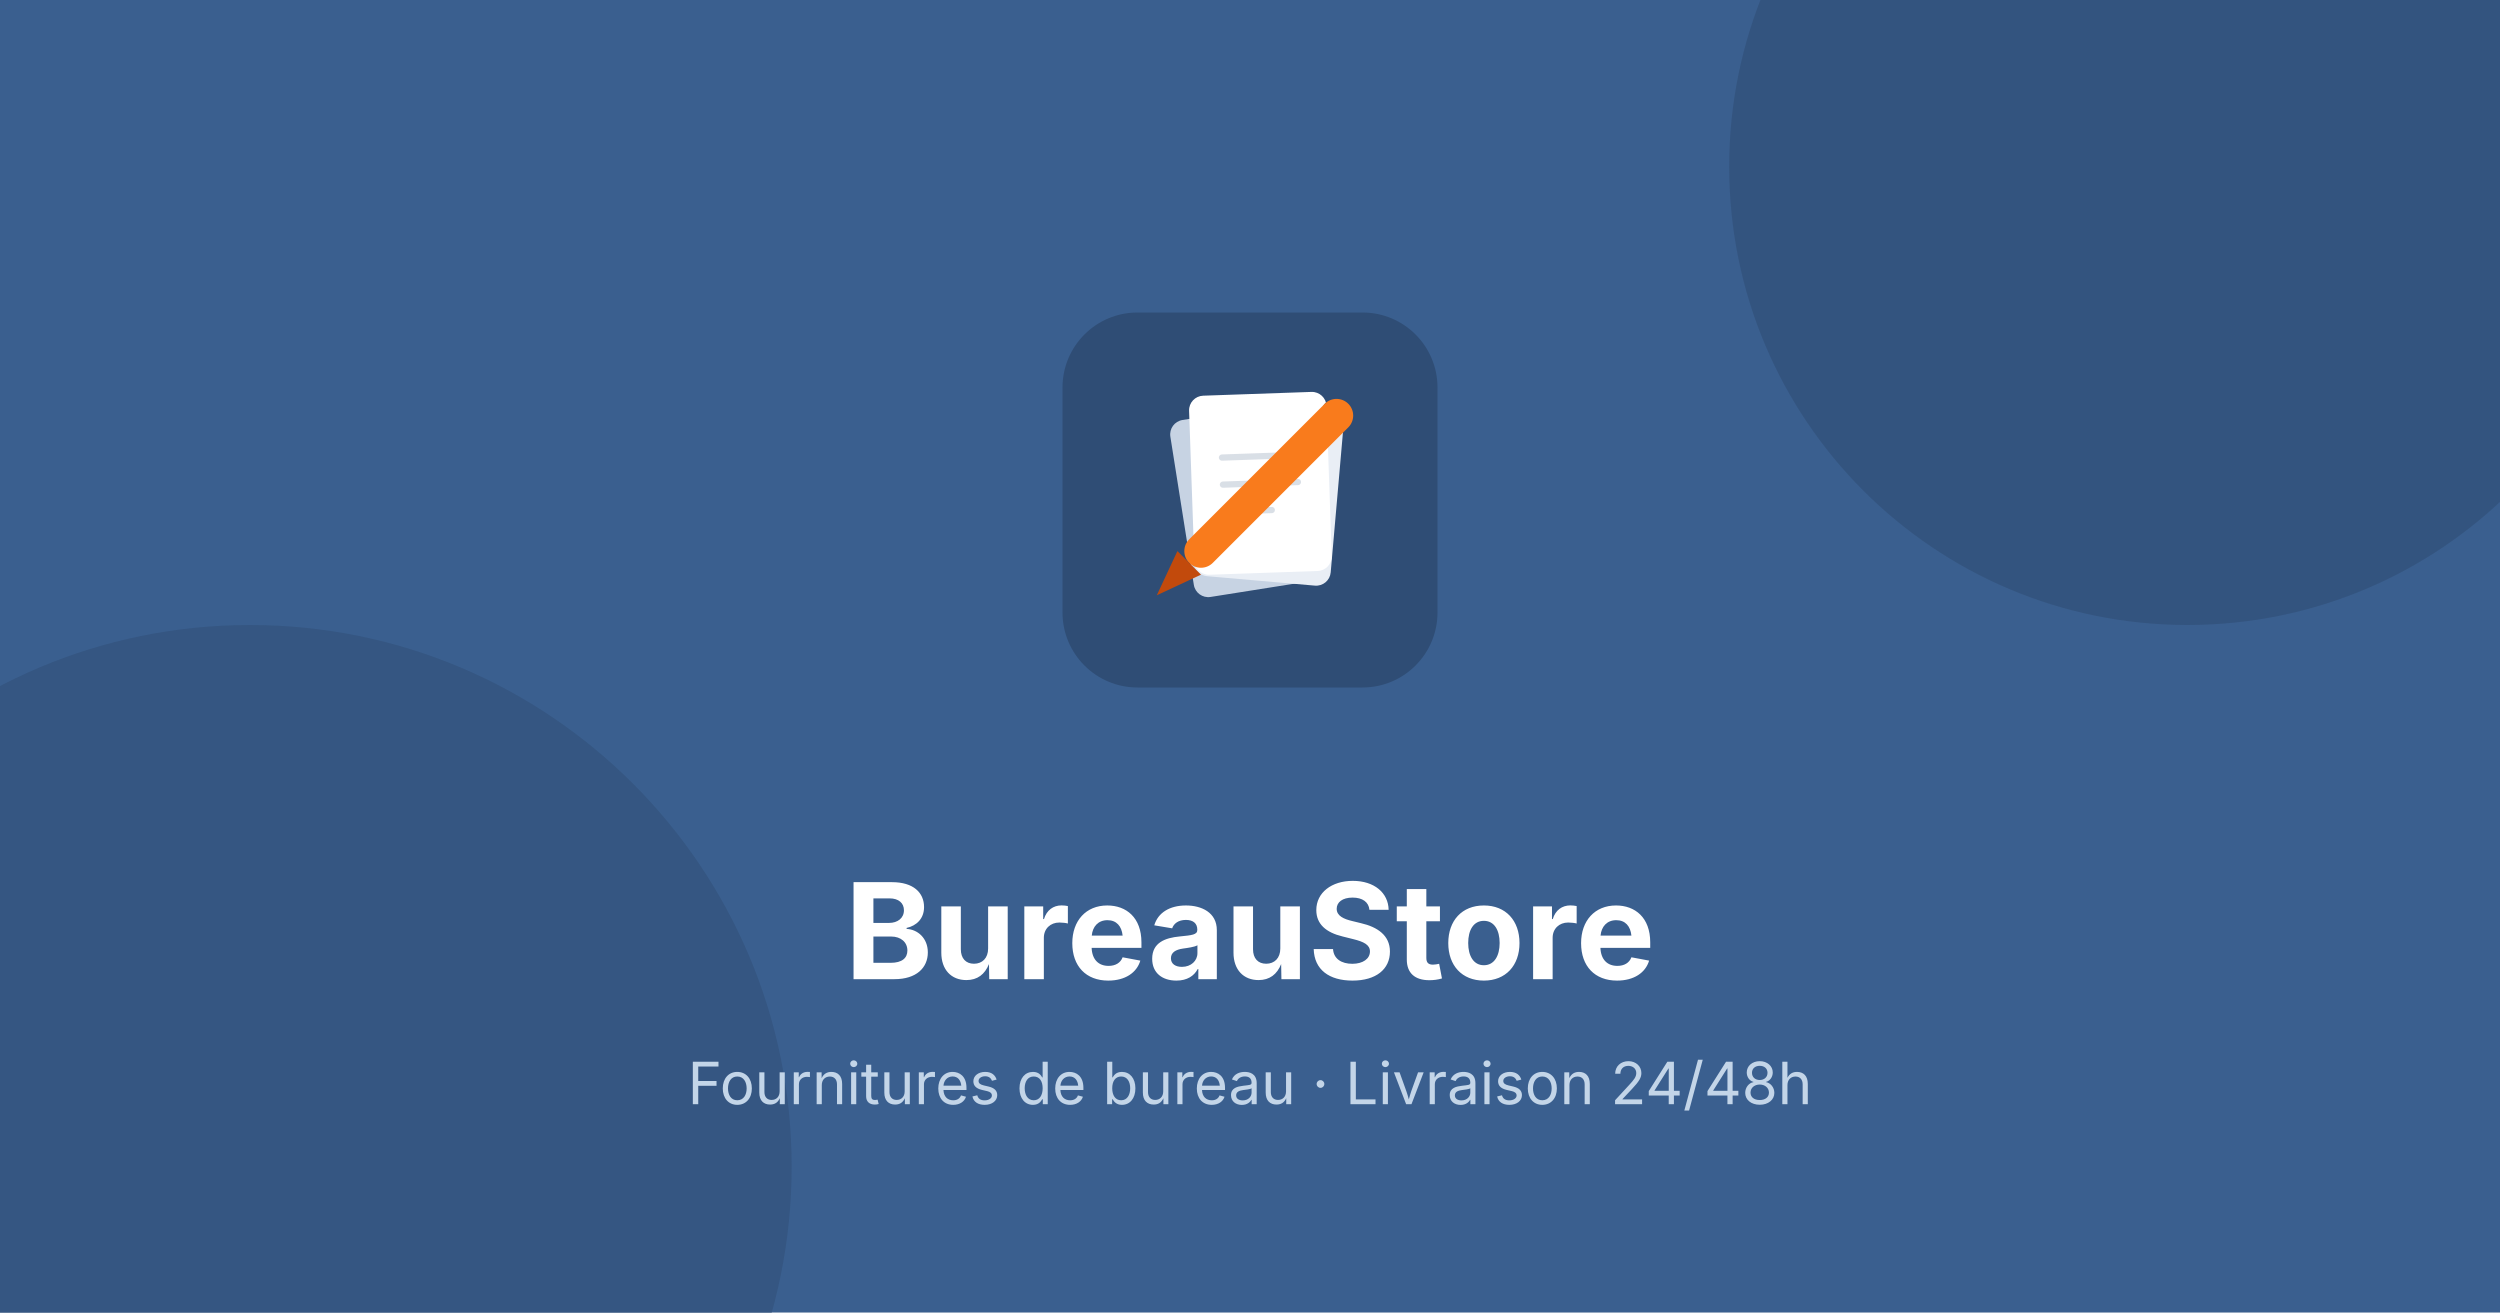
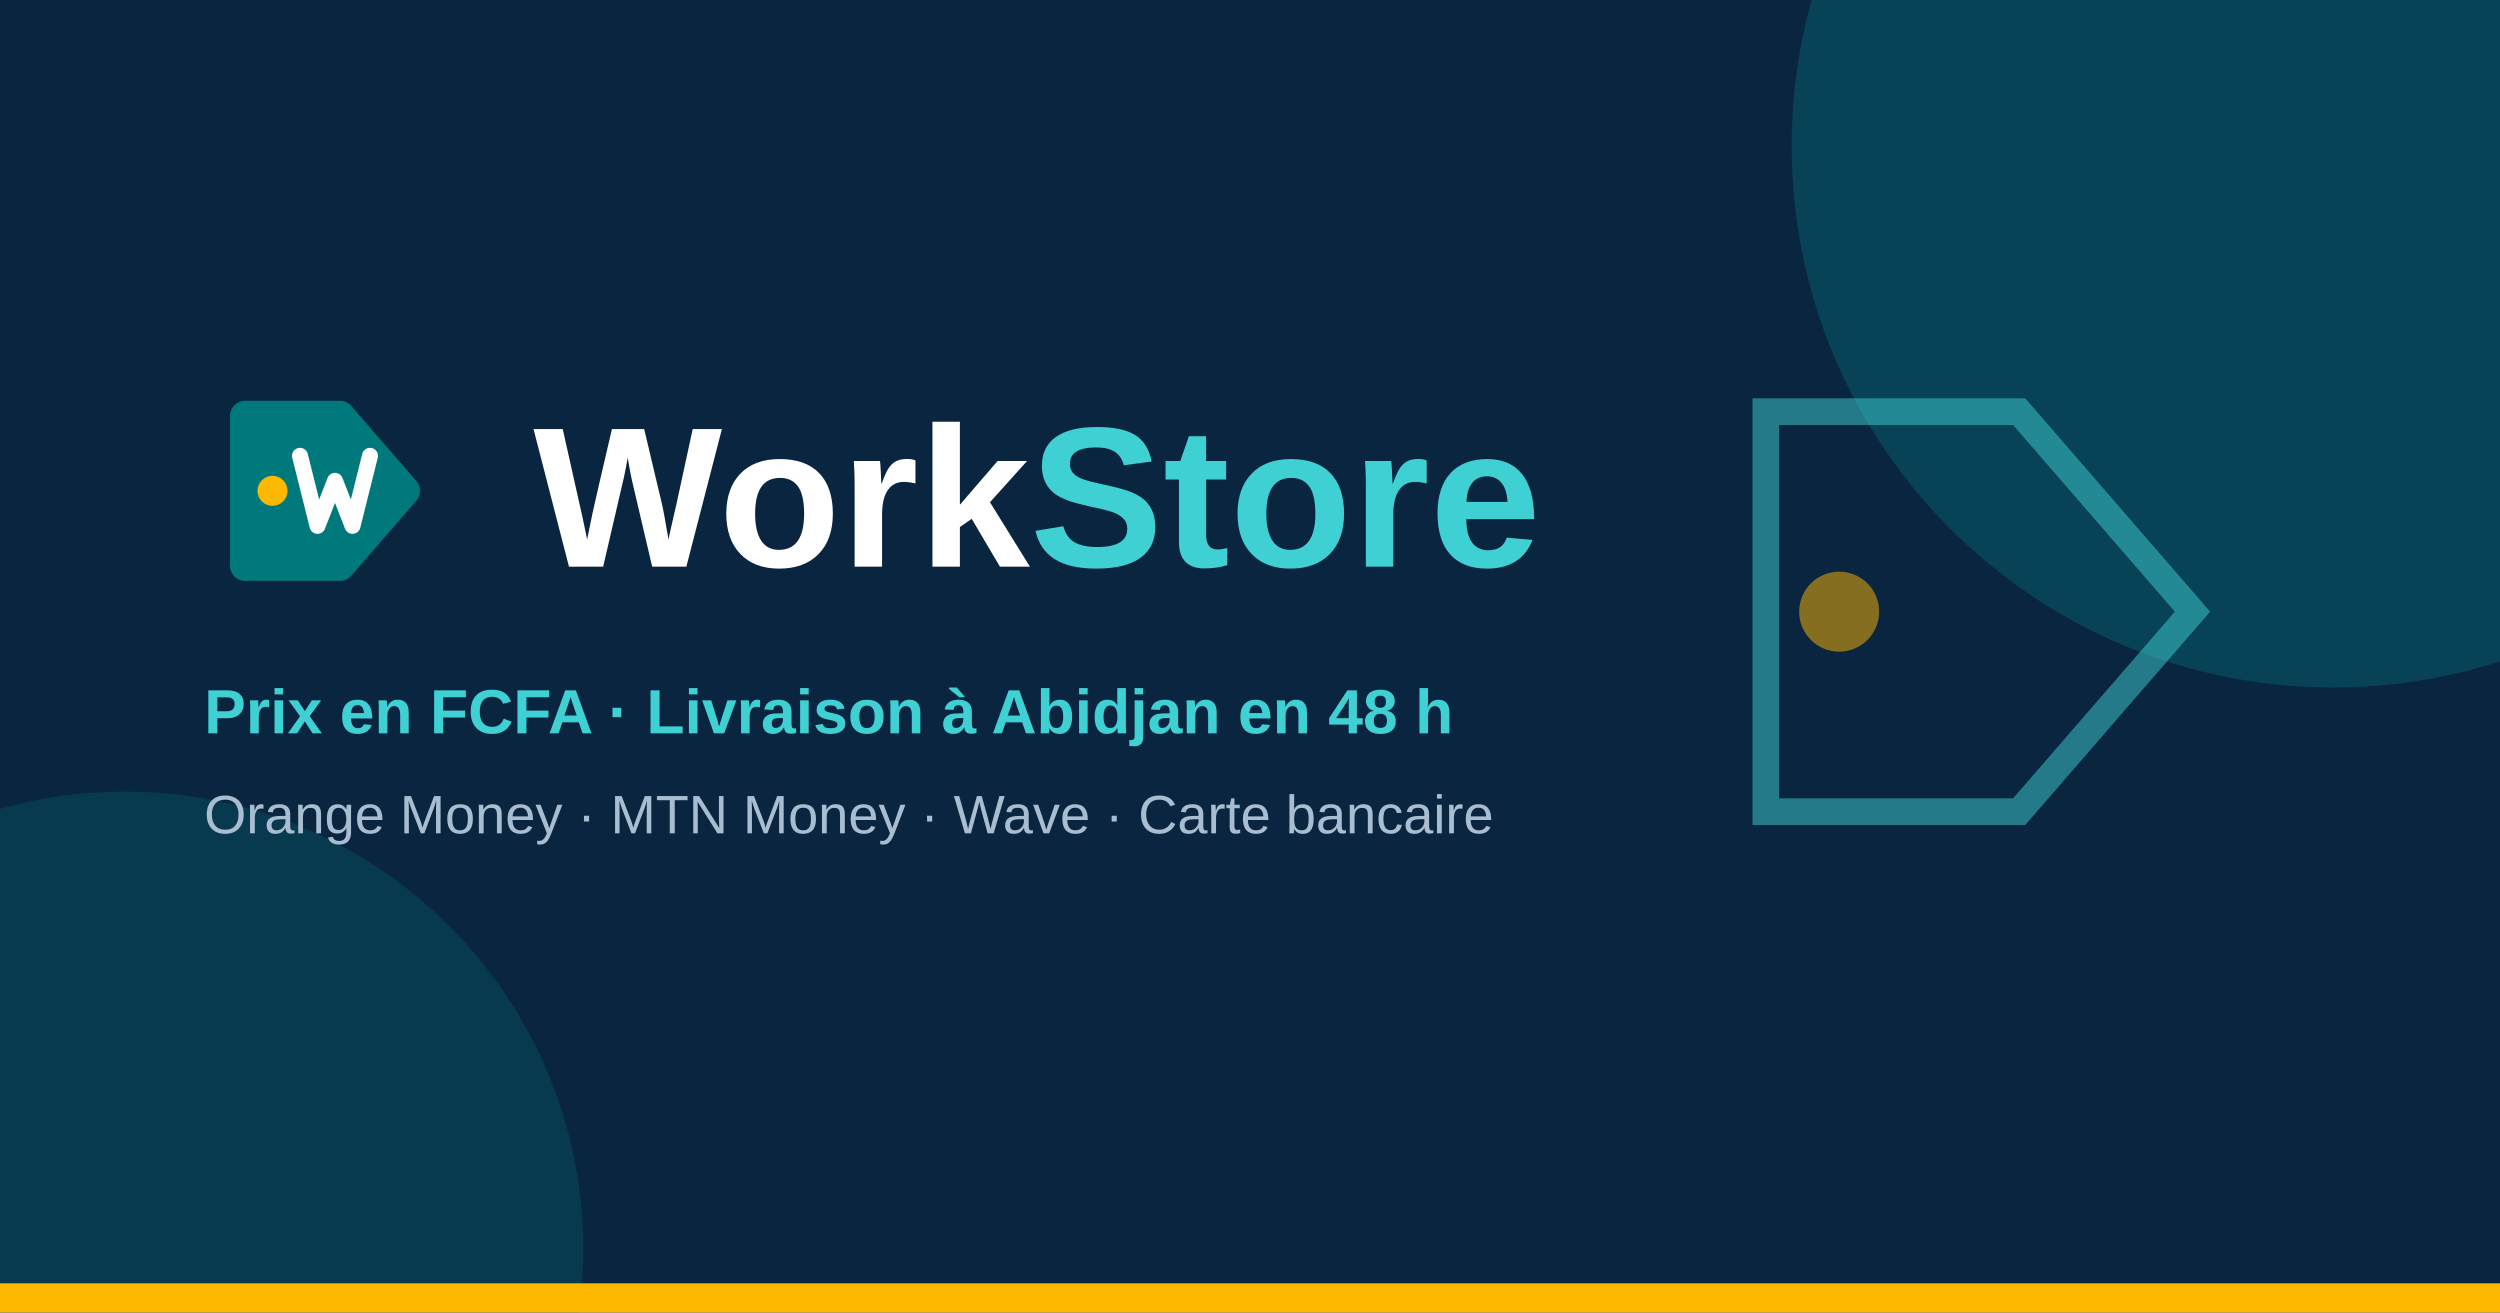
<svg xmlns="http://www.w3.org/2000/svg" width="1200" height="630" viewBox="0 0 1200 630" role="img">
-   <rect width="1200" height="630" fill="#3A5F8F" />
-   <circle cx="1050" cy="80" r="220" fill="#2F4D75" opacity="0.6" />
-   <circle cx="120" cy="560" r="260" fill="#2F4D75" opacity="0.5" />
-   <g transform="translate(600,240)">
-     <rect x="-90" y="-90" width="180" height="180" rx="36" fill="#2F4D75" />
-     <g transform="translate(0,0) rotate(-9)">
-       <rect x="-33" y="-43" width="66" height="86" rx="7" fill="#C7D3E3" />
-     </g>
-     <g transform="translate(9,-4) rotate(5)">
-       <rect x="-33" y="-43" width="66" height="86" rx="7" fill="#E9EEF5" />
-     </g>
-     <g transform="translate(5,-8) rotate(-2)">
-       <rect x="-33" y="-43" width="66" height="86" rx="7" fill="#FFFFFF" />
-       <line x1="-18" y1="-13" x2="18" y2="-13" stroke="#2F4D75" stroke-width="3" stroke-linecap="round" opacity="0.18" />
-       <line x1="-18" y1="0" x2="18" y2="0" stroke="#2F4D75" stroke-width="3" stroke-linecap="round" opacity="0.18" />
-       <line x1="-18" y1="13" x2="5" y2="13" stroke="#2F4D75" stroke-width="3" stroke-linecap="round" opacity="0.18" />
-     </g>
-     <g transform="translate(9,-8) rotate(-45)">
-       <rect x="43" y="-8" width="13" height="16" rx="3" fill="#2F4D75" />
-       <rect x="-54" y="-8" width="108" height="16" rx="8" fill="#F97B1C" />
-       <polygon points="-54,-8 -54,8 -76,0" fill="#C24A0C" />
-       <circle cx="-81" cy="0" r="4" fill="#2F4D75" />
-     </g>
+   <rect width="1200" height="630" fill="#0A2540" />
+   <circle cx="1120" cy="70" r="260" fill="#00797D" opacity="0.35" />
+   <circle cx="60" cy="600" r="220" fill="#00797D" opacity="0.25" />
+   <g transform="translate(790,140) scale(6.4)" opacity="0.5">
+     <polygon points="9,9 28,9 41,24 28,39 9,39" fill="none" stroke="#3FD0D4" stroke-width="2" />
+     <circle cx="14.5" cy="24" r="3" fill="#FFB800" />
  </g>
-   <text x="600" y="470" text-anchor="middle" font-family="Inter, Arial, sans-serif" font-size="64" font-weight="700" fill="#FFFFFF">BureauStore</text>
-   <text x="600" y="530" text-anchor="middle" font-family="Inter, Arial, sans-serif" font-size="28" font-weight="400" fill="#C3D5E8">Fournitures de bureau · Livraison 24/48h</text>
+   <g transform="translate(96,178) scale(2.4)">
+     <polygon points="9,9 28,9 41,24 28,39 9,39" fill="#00797D" stroke="#00797D" stroke-width="6" stroke-linejoin="round" />
+     <circle cx="14.5" cy="24" r="3" fill="#FFB800" />
+     <polyline points="20,17 23.5,31 27,22 30.5,31 34,17" fill="none" stroke="#FFFFFF" stroke-width="3.2" stroke-linecap="round" stroke-linejoin="round" />
+   </g>
+   <text x="256" y="272" font-family="Outfit, 'Segoe UI', Arial, sans-serif" font-size="96" font-weight="800" fill="#FFFFFF">Work<tspan fill="#3FD0D4">Store</tspan>
+   </text>
+   <text x="98" y="352" font-family="'Public Sans', Arial, sans-serif" font-size="30" font-weight="700" fill="#3FD0D4">Prix en FCFA · Livraison à Abidjan en 48 h</text>
+   <text x="98" y="400" font-family="'Public Sans', Arial, sans-serif" font-size="26" font-weight="400" fill="#A9BDD0">Orange Money · MTN Money · Wave · Carte bancaire</text>
+   <rect x="0" y="616" width="1200" height="14" fill="#FFB800" />
</svg>
